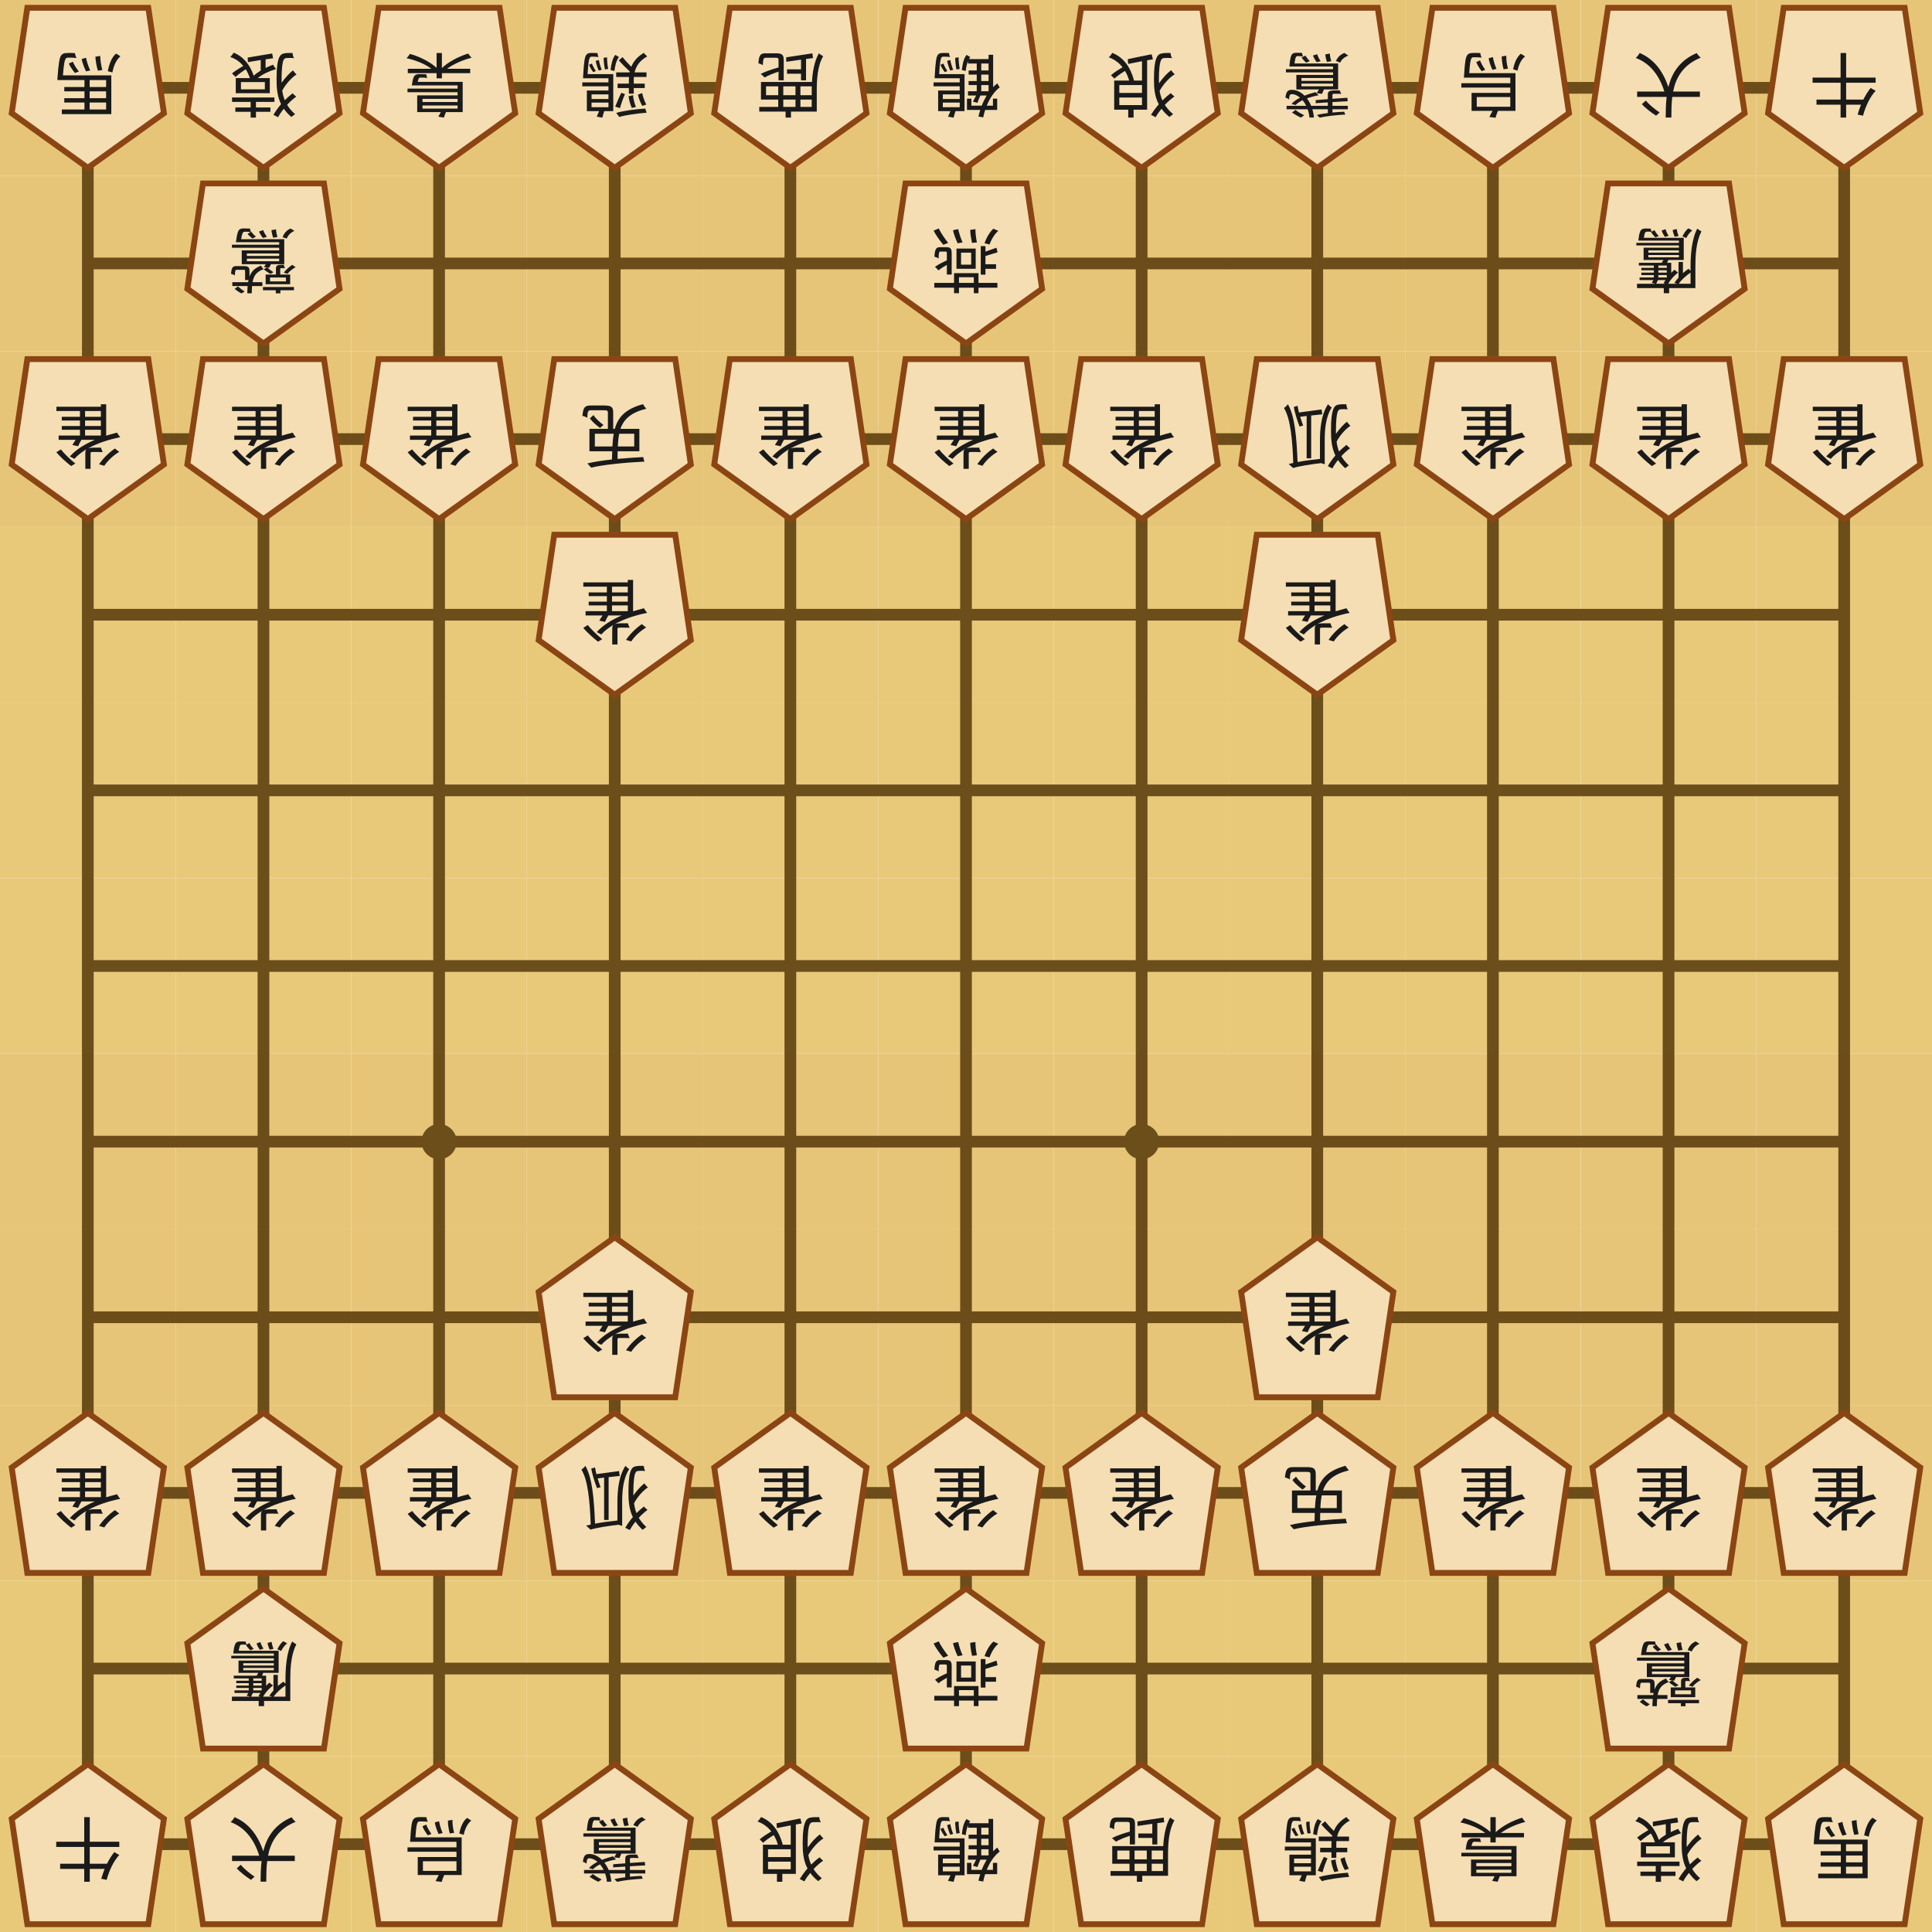
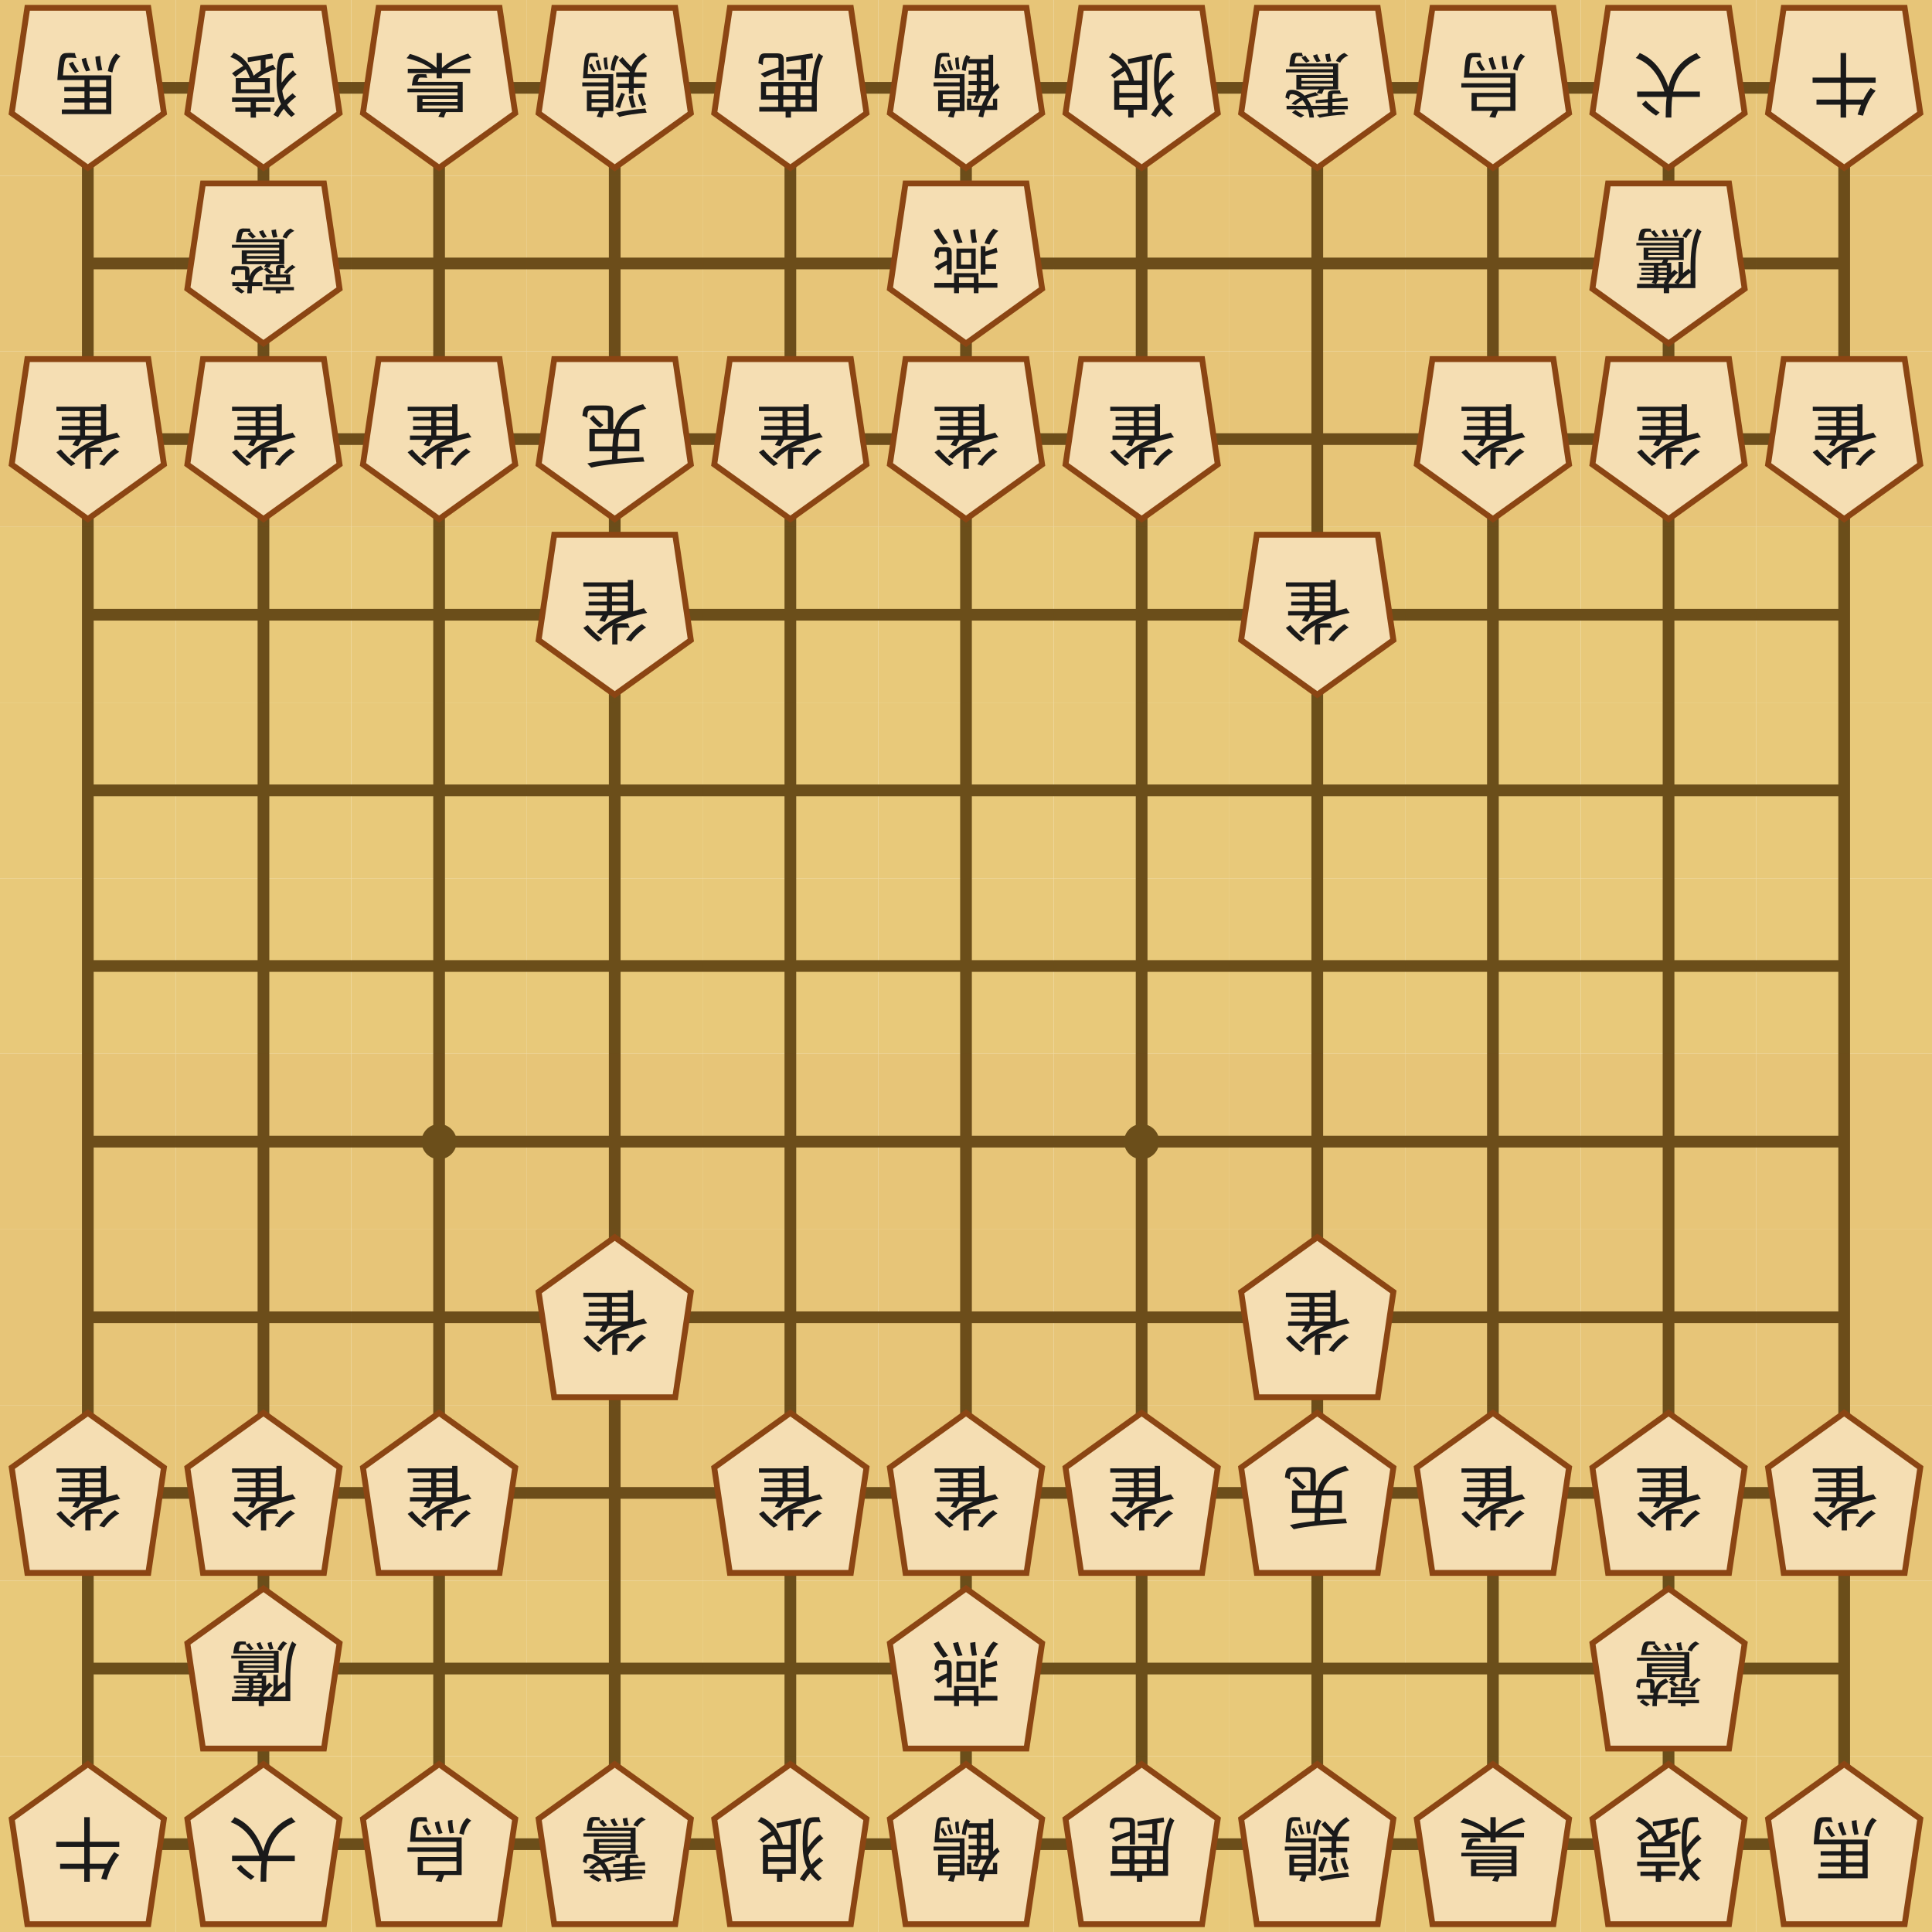
<svg xmlns="http://www.w3.org/2000/svg" viewBox="0 0 330 330" width="330" height="330">
  <defs>
    <symbol id="piece-mce-shogi-fairy-wLH" viewBox="0 0 45 45">
      <polygon points="22.5,2 42,16 38,43 7,43 3,16" fill="#f5deb3" stroke="#8b4513" stroke-width="1.5" />
      <text x="22.5" y="30" text-anchor="middle" font-size="18" font-family="serif" fill="#1a1a1a">馬</text>
    </symbol>
    <symbol id="piece-mce-shogi-fairy-wCM" viewBox="0 0 45 45">
      <polygon points="22.5,2 42,16 38,43 7,43 3,16" fill="#f5deb3" stroke="#8b4513" stroke-width="1.5" />
      <text x="22.5" y="30" text-anchor="middle" font-size="18" font-family="serif" fill="#1a1a1a">猿</text>
    </symbol>
    <symbol id="piece-mce-shogi-fairy-wSO" viewBox="0 0 45 45">
      <polygon points="22.5,2 42,16 38,43 7,43 3,16" fill="#f5deb3" stroke="#8b4513" stroke-width="1.5" />
      <text x="22.5" y="30" text-anchor="middle" font-size="18" font-family="serif" fill="#1a1a1a">梟</text>
    </symbol>
    <symbol id="piece-mce-shogi-fairy-wFC" viewBox="0 0 45 45">
      <polygon points="22.5,2 42,16 38,43 7,43 3,16" fill="#f5deb3" stroke="#8b4513" stroke-width="1.5" />
      <text x="22.5" y="30" text-anchor="middle" font-size="18" font-family="serif" fill="#1a1a1a">鶏</text>
    </symbol>
    <symbol id="piece-mce-shogi-fairy-wVS" viewBox="0 0 45 45">
      <polygon points="22.5,2 42,16 38,43 7,43 3,16" fill="#f5deb3" stroke="#8b4513" stroke-width="1.5" />
      <text x="22.5" y="30" text-anchor="middle" font-size="18" font-family="serif" fill="#1a1a1a">鹿</text>
    </symbol>
    <symbol id="piece-mce-shogi-fairy-wCK" viewBox="0 0 45 45">
      <polygon points="22.5,2 42,16 38,43 7,43 3,16" fill="#f5deb3" stroke="#8b4513" stroke-width="1.5" />
      <text x="22.5" y="30" text-anchor="middle" font-size="18" font-family="serif" fill="#1a1a1a">鶴</text>
    </symbol>
    <symbol id="piece-mce-shogi-fairy-wVW" viewBox="0 0 45 45">
      <polygon points="22.5,2 42,16 38,43 7,43 3,16" fill="#f5deb3" stroke="#8b4513" stroke-width="1.5" />
      <text x="22.5" y="30" text-anchor="middle" font-size="18" font-family="serif" fill="#1a1a1a">狼</text>
    </symbol>
    <symbol id="piece-mce-shogi-fairy-wFG" viewBox="0 0 45 45">
      <polygon points="22.5,2 42,16 38,43 7,43 3,16" fill="#f5deb3" stroke="#8b4513" stroke-width="1.5" />
      <text x="22.5" y="30" text-anchor="middle" font-size="18" font-family="serif" fill="#1a1a1a">鵞</text>
    </symbol>
    <symbol id="piece-mce-shogi-fairy-wSC" viewBox="0 0 45 45">
      <polygon points="22.5,2 42,16 38,43 7,43 3,16" fill="#f5deb3" stroke="#8b4513" stroke-width="1.5" />
      <text x="22.5" y="30" text-anchor="middle" font-size="18" font-family="serif" fill="#1a1a1a">烏</text>
    </symbol>
    <symbol id="piece-mce-shogi-fairy-wBD" viewBox="0 0 45 45">
      <polygon points="22.5,2 42,16 38,43 7,43 3,16" fill="#f5deb3" stroke="#8b4513" stroke-width="1.5" />
      <text x="22.5" y="30" text-anchor="middle" font-size="18" font-family="serif" fill="#1a1a1a">犬</text>
    </symbol>
    <symbol id="piece-mce-shogi-fairy-wOC" viewBox="0 0 45 45">
      <polygon points="22.5,2 42,16 38,43 7,43 3,16" fill="#f5deb3" stroke="#8b4513" stroke-width="1.5" />
      <text x="22.5" y="30" text-anchor="middle" font-size="18" font-family="serif" fill="#1a1a1a">牛</text>
    </symbol>
    <symbol id="piece-mce-shogi-fairy-wCE" viewBox="0 0 45 45">
      <polygon points="22.5,2 42,16 38,43 7,43 3,16" fill="#f5deb3" stroke="#8b4513" stroke-width="1.5" />
      <text x="22.5" y="30" text-anchor="middle" font-size="18" font-family="serif" fill="#1a1a1a">鷲</text>
    </symbol>
    <symbol id="piece-mce-shogi-fairy-wSW" viewBox="0 0 45 45">
      <polygon points="22.5,2 42,16 38,43 7,43 3,16" fill="#f5deb3" stroke="#8b4513" stroke-width="1.5" />
      <text x="22.5" y="30" text-anchor="middle" font-size="18" font-family="serif" fill="#1a1a1a">燕</text>
    </symbol>
    <symbol id="piece-mce-shogi-fairy-wFF" viewBox="0 0 45 45">
      <polygon points="22.5,2 42,16 38,43 7,43 3,16" fill="#f5deb3" stroke="#8b4513" stroke-width="1.5" />
      <text x="22.5" y="30" text-anchor="middle" font-size="18" font-family="serif" fill="#1a1a1a">鷹</text>
    </symbol>
    <symbol id="piece-mce-shogi-fairy-wSP" viewBox="0 0 45 45">
      <polygon points="22.5,2 42,16 38,43 7,43 3,16" fill="#f5deb3" stroke="#8b4513" stroke-width="1.5" />
      <text x="22.5" y="30" text-anchor="middle" font-size="18" font-family="serif" fill="#1a1a1a">雀</text>
    </symbol>
    <symbol id="piece-mce-shogi-fairy-wRR" viewBox="0 0 45 45">
      <polygon points="22.5,2 42,16 38,43 7,43 3,16" fill="#f5deb3" stroke="#8b4513" stroke-width="1.5" />
      <text x="22.5" y="30" text-anchor="middle" font-size="18" font-family="serif" fill="#1a1a1a">兎</text>
    </symbol>
-     <symbol id="piece-mce-shogi-fairy-wTF" viewBox="0 0 45 45">
-       <polygon points="22.5,2 42,16 38,43 7,43 3,16" fill="#f5deb3" stroke="#8b4513" stroke-width="1.5" />
-       <text x="22.5" y="30" text-anchor="middle" font-size="18" font-family="serif" fill="#1a1a1a">狐</text>
-     </symbol>
    <symbol id="piece-mce-shogi-fairy-bSP" viewBox="0 0 45 45">
      <polygon points="22.5,43 3,29 7,2 38,2 42,29" fill="#f5deb3" stroke="#8b4513" stroke-width="1.5" />
      <text x="22.5" y="28" text-anchor="middle" font-size="18" font-family="serif" fill="#1a1a1a">雀</text>
-     </symbol>
-     <symbol id="piece-mce-shogi-fairy-bTF" viewBox="0 0 45 45">
-       <polygon points="22.5,43 3,29 7,2 38,2 42,29" fill="#f5deb3" stroke="#8b4513" stroke-width="1.5" />
-       <text x="22.5" y="28" text-anchor="middle" font-size="18" font-family="serif" fill="#1a1a1a">狐</text>
    </symbol>
    <symbol id="piece-mce-shogi-fairy-bRR" viewBox="0 0 45 45">
      <polygon points="22.5,43 3,29 7,2 38,2 42,29" fill="#f5deb3" stroke="#8b4513" stroke-width="1.5" />
      <text x="22.5" y="28" text-anchor="middle" font-size="18" font-family="serif" fill="#1a1a1a">兎</text>
    </symbol>
    <symbol id="piece-mce-shogi-fairy-bFF" viewBox="0 0 45 45">
      <polygon points="22.5,43 3,29 7,2 38,2 42,29" fill="#f5deb3" stroke="#8b4513" stroke-width="1.5" />
      <text x="22.5" y="28" text-anchor="middle" font-size="18" font-family="serif" fill="#1a1a1a">鷹</text>
    </symbol>
    <symbol id="piece-mce-shogi-fairy-bSW" viewBox="0 0 45 45">
      <polygon points="22.5,43 3,29 7,2 38,2 42,29" fill="#f5deb3" stroke="#8b4513" stroke-width="1.5" />
      <text x="22.5" y="28" text-anchor="middle" font-size="18" font-family="serif" fill="#1a1a1a">燕</text>
    </symbol>
    <symbol id="piece-mce-shogi-fairy-bCE" viewBox="0 0 45 45">
      <polygon points="22.5,43 3,29 7,2 38,2 42,29" fill="#f5deb3" stroke="#8b4513" stroke-width="1.5" />
      <text x="22.5" y="28" text-anchor="middle" font-size="18" font-family="serif" fill="#1a1a1a">鷲</text>
    </symbol>
    <symbol id="piece-mce-shogi-fairy-bOC" viewBox="0 0 45 45">
      <polygon points="22.5,43 3,29 7,2 38,2 42,29" fill="#f5deb3" stroke="#8b4513" stroke-width="1.5" />
      <text x="22.5" y="28" text-anchor="middle" font-size="18" font-family="serif" fill="#1a1a1a">牛</text>
    </symbol>
    <symbol id="piece-mce-shogi-fairy-bBD" viewBox="0 0 45 45">
      <polygon points="22.5,43 3,29 7,2 38,2 42,29" fill="#f5deb3" stroke="#8b4513" stroke-width="1.5" />
      <text x="22.5" y="28" text-anchor="middle" font-size="18" font-family="serif" fill="#1a1a1a">犬</text>
    </symbol>
    <symbol id="piece-mce-shogi-fairy-bSC" viewBox="0 0 45 45">
      <polygon points="22.5,43 3,29 7,2 38,2 42,29" fill="#f5deb3" stroke="#8b4513" stroke-width="1.5" />
      <text x="22.5" y="28" text-anchor="middle" font-size="18" font-family="serif" fill="#1a1a1a">烏</text>
    </symbol>
    <symbol id="piece-mce-shogi-fairy-bFG" viewBox="0 0 45 45">
      <polygon points="22.5,43 3,29 7,2 38,2 42,29" fill="#f5deb3" stroke="#8b4513" stroke-width="1.5" />
      <text x="22.5" y="28" text-anchor="middle" font-size="18" font-family="serif" fill="#1a1a1a">鵞</text>
    </symbol>
    <symbol id="piece-mce-shogi-fairy-bVW" viewBox="0 0 45 45">
      <polygon points="22.5,43 3,29 7,2 38,2 42,29" fill="#f5deb3" stroke="#8b4513" stroke-width="1.5" />
      <text x="22.5" y="28" text-anchor="middle" font-size="18" font-family="serif" fill="#1a1a1a">狼</text>
    </symbol>
    <symbol id="piece-mce-shogi-fairy-bCK" viewBox="0 0 45 45">
      <polygon points="22.5,43 3,29 7,2 38,2 42,29" fill="#f5deb3" stroke="#8b4513" stroke-width="1.5" />
      <text x="22.5" y="28" text-anchor="middle" font-size="18" font-family="serif" fill="#1a1a1a">鶴</text>
    </symbol>
    <symbol id="piece-mce-shogi-fairy-bVS" viewBox="0 0 45 45">
      <polygon points="22.5,43 3,29 7,2 38,2 42,29" fill="#f5deb3" stroke="#8b4513" stroke-width="1.5" />
      <text x="22.5" y="28" text-anchor="middle" font-size="18" font-family="serif" fill="#1a1a1a">鹿</text>
    </symbol>
    <symbol id="piece-mce-shogi-fairy-bFC" viewBox="0 0 45 45">
      <polygon points="22.5,43 3,29 7,2 38,2 42,29" fill="#f5deb3" stroke="#8b4513" stroke-width="1.5" />
      <text x="22.5" y="28" text-anchor="middle" font-size="18" font-family="serif" fill="#1a1a1a">鶏</text>
    </symbol>
    <symbol id="piece-mce-shogi-fairy-bSO" viewBox="0 0 45 45">
      <polygon points="22.5,43 3,29 7,2 38,2 42,29" fill="#f5deb3" stroke="#8b4513" stroke-width="1.5" />
      <text x="22.5" y="28" text-anchor="middle" font-size="18" font-family="serif" fill="#1a1a1a">梟</text>
    </symbol>
    <symbol id="piece-mce-shogi-fairy-bCM" viewBox="0 0 45 45">
      <polygon points="22.5,43 3,29 7,2 38,2 42,29" fill="#f5deb3" stroke="#8b4513" stroke-width="1.5" />
      <text x="22.5" y="28" text-anchor="middle" font-size="18" font-family="serif" fill="#1a1a1a">猿</text>
    </symbol>
    <symbol id="piece-mce-shogi-fairy-bLH" viewBox="0 0 45 45">
      <polygon points="22.5,43 3,29 7,2 38,2 42,29" fill="#f5deb3" stroke="#8b4513" stroke-width="1.5" />
      <text x="22.5" y="28" text-anchor="middle" font-size="18" font-family="serif" fill="#1a1a1a">馬</text>
    </symbol>
  </defs>
  <rect x="0" y="0" width="30" height="30" fill="#e8c97a" data-sq="a11" class="board-cell" />
  <rect x="30" y="0" width="30" height="30" fill="#e8c97a" data-sq="b11" class="board-cell" />
  <rect x="60" y="0" width="30" height="30" fill="#e8c97a" data-sq="c11" class="board-cell" />
  <rect x="90" y="0" width="30" height="30" fill="#e8c97a" data-sq="d11" class="board-cell" />
  <rect x="120" y="0" width="30" height="30" fill="#e8c97a" data-sq="e11" class="board-cell" />
  <rect x="150" y="0" width="30" height="30" fill="#e8c97a" data-sq="f11" class="board-cell" />
  <rect x="180" y="0" width="30" height="30" fill="#e8c97a" data-sq="g11" class="board-cell" />
  <rect x="210" y="0" width="30" height="30" fill="#e8c97a" data-sq="h11" class="board-cell" />
  <rect x="240" y="0" width="30" height="30" fill="#e8c97a" data-sq="i11" class="board-cell" />
  <rect x="270" y="0" width="30" height="30" fill="#e8c97a" data-sq="j11" class="board-cell" />
  <rect x="300" y="0" width="30" height="30" fill="#e8c97a" data-sq="k11" class="board-cell" />
  <rect x="0" y="30" width="30" height="30" fill="#e8c97a" data-sq="a10" class="board-cell" />
  <rect x="30" y="30" width="30" height="30" fill="#e8c97a" data-sq="b10" class="board-cell" />
  <rect x="60" y="30" width="30" height="30" fill="#e8c97a" data-sq="c10" class="board-cell" />
  <rect x="90" y="30" width="30" height="30" fill="#e8c97a" data-sq="d10" class="board-cell" />
  <rect x="120" y="30" width="30" height="30" fill="#e8c97a" data-sq="e10" class="board-cell" />
  <rect x="150" y="30" width="30" height="30" fill="#e8c97a" data-sq="f10" class="board-cell" />
  <rect x="180" y="30" width="30" height="30" fill="#e8c97a" data-sq="g10" class="board-cell" />
  <rect x="210" y="30" width="30" height="30" fill="#e8c97a" data-sq="h10" class="board-cell" />
  <rect x="240" y="30" width="30" height="30" fill="#e8c97a" data-sq="i10" class="board-cell" />
  <rect x="270" y="30" width="30" height="30" fill="#e8c97a" data-sq="j10" class="board-cell" />
  <rect x="300" y="30" width="30" height="30" fill="#e8c97a" data-sq="k10" class="board-cell" />
  <rect x="0" y="60" width="30" height="30" fill="#e8c97a" data-sq="a9" class="board-cell" />
  <rect x="30" y="60" width="30" height="30" fill="#e8c97a" data-sq="b9" class="board-cell" />
  <rect x="60" y="60" width="30" height="30" fill="#e8c97a" data-sq="c9" class="board-cell" />
  <rect x="90" y="60" width="30" height="30" fill="#e8c97a" data-sq="d9" class="board-cell" />
  <rect x="120" y="60" width="30" height="30" fill="#e8c97a" data-sq="e9" class="board-cell" />
  <rect x="150" y="60" width="30" height="30" fill="#e8c97a" data-sq="f9" class="board-cell" />
  <rect x="180" y="60" width="30" height="30" fill="#e8c97a" data-sq="g9" class="board-cell" />
  <rect x="210" y="60" width="30" height="30" fill="#e8c97a" data-sq="h9" class="board-cell" />
  <rect x="240" y="60" width="30" height="30" fill="#e8c97a" data-sq="i9" class="board-cell" />
  <rect x="270" y="60" width="30" height="30" fill="#e8c97a" data-sq="j9" class="board-cell" />
  <rect x="300" y="60" width="30" height="30" fill="#e8c97a" data-sq="k9" class="board-cell" />
  <rect x="0" y="90" width="30" height="30" fill="#e8c97a" data-sq="a8" class="board-cell" />
  <rect x="30" y="90" width="30" height="30" fill="#e8c97a" data-sq="b8" class="board-cell" />
  <rect x="60" y="90" width="30" height="30" fill="#e8c97a" data-sq="c8" class="board-cell" />
  <rect x="90" y="90" width="30" height="30" fill="#e8c97a" data-sq="d8" class="board-cell" />
  <rect x="120" y="90" width="30" height="30" fill="#e8c97a" data-sq="e8" class="board-cell" />
  <rect x="150" y="90" width="30" height="30" fill="#e8c97a" data-sq="f8" class="board-cell" />
  <rect x="180" y="90" width="30" height="30" fill="#e8c97a" data-sq="g8" class="board-cell" />
  <rect x="210" y="90" width="30" height="30" fill="#e8c97a" data-sq="h8" class="board-cell" />
  <rect x="240" y="90" width="30" height="30" fill="#e8c97a" data-sq="i8" class="board-cell" />
  <rect x="270" y="90" width="30" height="30" fill="#e8c97a" data-sq="j8" class="board-cell" />
  <rect x="300" y="90" width="30" height="30" fill="#e8c97a" data-sq="k8" class="board-cell" />
  <rect x="0" y="120" width="30" height="30" fill="#e8c97a" data-sq="a7" class="board-cell" />
  <rect x="30" y="120" width="30" height="30" fill="#e8c97a" data-sq="b7" class="board-cell" />
  <rect x="60" y="120" width="30" height="30" fill="#e8c97a" data-sq="c7" class="board-cell" />
  <rect x="90" y="120" width="30" height="30" fill="#e8c97a" data-sq="d7" class="board-cell" />
  <rect x="120" y="120" width="30" height="30" fill="#e8c97a" data-sq="e7" class="board-cell" />
  <rect x="150" y="120" width="30" height="30" fill="#e8c97a" data-sq="f7" class="board-cell" />
  <rect x="180" y="120" width="30" height="30" fill="#e8c97a" data-sq="g7" class="board-cell" />
  <rect x="210" y="120" width="30" height="30" fill="#e8c97a" data-sq="h7" class="board-cell" />
  <rect x="240" y="120" width="30" height="30" fill="#e8c97a" data-sq="i7" class="board-cell" />
  <rect x="270" y="120" width="30" height="30" fill="#e8c97a" data-sq="j7" class="board-cell" />
  <rect x="300" y="120" width="30" height="30" fill="#e8c97a" data-sq="k7" class="board-cell" />
  <rect x="0" y="150" width="30" height="30" fill="#e8c97a" data-sq="a6" class="board-cell" />
  <rect x="30" y="150" width="30" height="30" fill="#e8c97a" data-sq="b6" class="board-cell" />
  <rect x="60" y="150" width="30" height="30" fill="#e8c97a" data-sq="c6" class="board-cell" />
  <rect x="90" y="150" width="30" height="30" fill="#e8c97a" data-sq="d6" class="board-cell" />
  <rect x="120" y="150" width="30" height="30" fill="#e8c97a" data-sq="e6" class="board-cell" />
  <rect x="150" y="150" width="30" height="30" fill="#e8c97a" data-sq="f6" class="board-cell" />
  <rect x="180" y="150" width="30" height="30" fill="#e8c97a" data-sq="g6" class="board-cell" />
  <rect x="210" y="150" width="30" height="30" fill="#e8c97a" data-sq="h6" class="board-cell" />
  <rect x="240" y="150" width="30" height="30" fill="#e8c97a" data-sq="i6" class="board-cell" />
  <rect x="270" y="150" width="30" height="30" fill="#e8c97a" data-sq="j6" class="board-cell" />
  <rect x="300" y="150" width="30" height="30" fill="#e8c97a" data-sq="k6" class="board-cell" />
  <rect x="0" y="180" width="30" height="30" fill="#e8c97a" data-sq="a5" class="board-cell" />
  <rect x="30" y="180" width="30" height="30" fill="#e8c97a" data-sq="b5" class="board-cell" />
  <rect x="60" y="180" width="30" height="30" fill="#e8c97a" data-sq="c5" class="board-cell" />
  <rect x="90" y="180" width="30" height="30" fill="#e8c97a" data-sq="d5" class="board-cell" />
  <rect x="120" y="180" width="30" height="30" fill="#e8c97a" data-sq="e5" class="board-cell" />
  <rect x="150" y="180" width="30" height="30" fill="#e8c97a" data-sq="f5" class="board-cell" />
  <rect x="180" y="180" width="30" height="30" fill="#e8c97a" data-sq="g5" class="board-cell" />
  <rect x="210" y="180" width="30" height="30" fill="#e8c97a" data-sq="h5" class="board-cell" />
  <rect x="240" y="180" width="30" height="30" fill="#e8c97a" data-sq="i5" class="board-cell" />
  <rect x="270" y="180" width="30" height="30" fill="#e8c97a" data-sq="j5" class="board-cell" />
  <rect x="300" y="180" width="30" height="30" fill="#e8c97a" data-sq="k5" class="board-cell" />
  <rect x="0" y="210" width="30" height="30" fill="#e8c97a" data-sq="a4" class="board-cell" />
  <rect x="30" y="210" width="30" height="30" fill="#e8c97a" data-sq="b4" class="board-cell" />
  <rect x="60" y="210" width="30" height="30" fill="#e8c97a" data-sq="c4" class="board-cell" />
  <rect x="90" y="210" width="30" height="30" fill="#e8c97a" data-sq="d4" class="board-cell" />
  <rect x="120" y="210" width="30" height="30" fill="#e8c97a" data-sq="e4" class="board-cell" />
  <rect x="150" y="210" width="30" height="30" fill="#e8c97a" data-sq="f4" class="board-cell" />
  <rect x="180" y="210" width="30" height="30" fill="#e8c97a" data-sq="g4" class="board-cell" />
  <rect x="210" y="210" width="30" height="30" fill="#e8c97a" data-sq="h4" class="board-cell" />
  <rect x="240" y="210" width="30" height="30" fill="#e8c97a" data-sq="i4" class="board-cell" />
  <rect x="270" y="210" width="30" height="30" fill="#e8c97a" data-sq="j4" class="board-cell" />
  <rect x="300" y="210" width="30" height="30" fill="#e8c97a" data-sq="k4" class="board-cell" />
  <rect x="0" y="240" width="30" height="30" fill="#e8c97a" data-sq="a3" class="board-cell" />
  <rect x="30" y="240" width="30" height="30" fill="#e8c97a" data-sq="b3" class="board-cell" />
  <rect x="60" y="240" width="30" height="30" fill="#e8c97a" data-sq="c3" class="board-cell" />
  <rect x="90" y="240" width="30" height="30" fill="#e8c97a" data-sq="d3" class="board-cell" />
  <rect x="120" y="240" width="30" height="30" fill="#e8c97a" data-sq="e3" class="board-cell" />
  <rect x="150" y="240" width="30" height="30" fill="#e8c97a" data-sq="f3" class="board-cell" />
  <rect x="180" y="240" width="30" height="30" fill="#e8c97a" data-sq="g3" class="board-cell" />
  <rect x="210" y="240" width="30" height="30" fill="#e8c97a" data-sq="h3" class="board-cell" />
  <rect x="240" y="240" width="30" height="30" fill="#e8c97a" data-sq="i3" class="board-cell" />
  <rect x="270" y="240" width="30" height="30" fill="#e8c97a" data-sq="j3" class="board-cell" />
  <rect x="300" y="240" width="30" height="30" fill="#e8c97a" data-sq="k3" class="board-cell" />
  <rect x="0" y="270" width="30" height="30" fill="#e8c97a" data-sq="a2" class="board-cell" />
  <rect x="30" y="270" width="30" height="30" fill="#e8c97a" data-sq="b2" class="board-cell" />
  <rect x="60" y="270" width="30" height="30" fill="#e8c97a" data-sq="c2" class="board-cell" />
  <rect x="90" y="270" width="30" height="30" fill="#e8c97a" data-sq="d2" class="board-cell" />
  <rect x="120" y="270" width="30" height="30" fill="#e8c97a" data-sq="e2" class="board-cell" />
  <rect x="150" y="270" width="30" height="30" fill="#e8c97a" data-sq="f2" class="board-cell" />
  <rect x="180" y="270" width="30" height="30" fill="#e8c97a" data-sq="g2" class="board-cell" />
  <rect x="210" y="270" width="30" height="30" fill="#e8c97a" data-sq="h2" class="board-cell" />
  <rect x="240" y="270" width="30" height="30" fill="#e8c97a" data-sq="i2" class="board-cell" />
  <rect x="270" y="270" width="30" height="30" fill="#e8c97a" data-sq="j2" class="board-cell" />
  <rect x="300" y="270" width="30" height="30" fill="#e8c97a" data-sq="k2" class="board-cell" />
  <rect x="0" y="300" width="30" height="30" fill="#e8c97a" data-sq="a1" class="board-cell" />
  <rect x="30" y="300" width="30" height="30" fill="#e8c97a" data-sq="b1" class="board-cell" />
  <rect x="60" y="300" width="30" height="30" fill="#e8c97a" data-sq="c1" class="board-cell" />
  <rect x="90" y="300" width="30" height="30" fill="#e8c97a" data-sq="d1" class="board-cell" />
  <rect x="120" y="300" width="30" height="30" fill="#e8c97a" data-sq="e1" class="board-cell" />
  <rect x="150" y="300" width="30" height="30" fill="#e8c97a" data-sq="f1" class="board-cell" />
  <rect x="180" y="300" width="30" height="30" fill="#e8c97a" data-sq="g1" class="board-cell" />
  <rect x="210" y="300" width="30" height="30" fill="#e8c97a" data-sq="h1" class="board-cell" />
  <rect x="240" y="300" width="30" height="30" fill="#e8c97a" data-sq="i1" class="board-cell" />
  <rect x="270" y="300" width="30" height="30" fill="#e8c97a" data-sq="j1" class="board-cell" />
  <rect x="300" y="300" width="30" height="30" fill="#e8c97a" data-sq="k1" class="board-cell" />
  <line x1="15" y1="15" x2="315" y2="15" pointer-events="none" stroke="#6b4e1a" stroke-width="2" />
  <line x1="15" y1="45" x2="315" y2="45" pointer-events="none" stroke="#6b4e1a" stroke-width="2" />
  <line x1="15" y1="75" x2="315" y2="75" pointer-events="none" stroke="#6b4e1a" stroke-width="2" />
  <line x1="15" y1="105" x2="315" y2="105" pointer-events="none" stroke="#6b4e1a" stroke-width="2" />
  <line x1="15" y1="135" x2="315" y2="135" pointer-events="none" stroke="#6b4e1a" stroke-width="2" />
  <line x1="15" y1="165" x2="315" y2="165" pointer-events="none" stroke="#6b4e1a" stroke-width="2" />
  <line x1="15" y1="195" x2="315" y2="195" pointer-events="none" stroke="#6b4e1a" stroke-width="2" />
  <line x1="15" y1="225" x2="315" y2="225" pointer-events="none" stroke="#6b4e1a" stroke-width="2" />
  <line x1="15" y1="255" x2="315" y2="255" pointer-events="none" stroke="#6b4e1a" stroke-width="2" />
  <line x1="15" y1="285" x2="315" y2="285" pointer-events="none" stroke="#6b4e1a" stroke-width="2" />
  <line x1="15" y1="315" x2="315" y2="315" pointer-events="none" stroke="#6b4e1a" stroke-width="2" />
  <line x1="15" y1="15" x2="15" y2="315" pointer-events="none" stroke="#6b4e1a" stroke-width="2" />
  <line x1="45" y1="15" x2="45" y2="315" pointer-events="none" stroke="#6b4e1a" stroke-width="2" />
  <line x1="75" y1="15" x2="75" y2="315" pointer-events="none" stroke="#6b4e1a" stroke-width="2" />
  <line x1="105" y1="15" x2="105" y2="315" pointer-events="none" stroke="#6b4e1a" stroke-width="2" />
  <line x1="135" y1="15" x2="135" y2="315" pointer-events="none" stroke="#6b4e1a" stroke-width="2" />
  <line x1="165" y1="15" x2="165" y2="315" pointer-events="none" stroke="#6b4e1a" stroke-width="2" />
  <line x1="195" y1="15" x2="195" y2="315" pointer-events="none" stroke="#6b4e1a" stroke-width="2" />
  <line x1="225" y1="15" x2="225" y2="315" pointer-events="none" stroke="#6b4e1a" stroke-width="2" />
  <line x1="255" y1="15" x2="255" y2="315" pointer-events="none" stroke="#6b4e1a" stroke-width="2" />
  <line x1="285" y1="15" x2="285" y2="315" pointer-events="none" stroke="#6b4e1a" stroke-width="2" />
  <line x1="315" y1="15" x2="315" y2="315" pointer-events="none" stroke="#6b4e1a" stroke-width="2" />
  <rect x="0" y="0" width="30" height="30" fill="rgba(180, 60, 40, 0.08)" opacity="0.3" pointer-events="none" />
  <rect x="30" y="0" width="30" height="30" fill="rgba(180, 60, 40, 0.08)" opacity="0.3" pointer-events="none" />
  <rect x="60" y="0" width="30" height="30" fill="rgba(180, 60, 40, 0.08)" opacity="0.3" pointer-events="none" />
  <rect x="90" y="0" width="30" height="30" fill="rgba(180, 60, 40, 0.08)" opacity="0.3" pointer-events="none" />
  <rect x="120" y="0" width="30" height="30" fill="rgba(180, 60, 40, 0.08)" opacity="0.3" pointer-events="none" />
  <rect x="150" y="0" width="30" height="30" fill="rgba(180, 60, 40, 0.08)" opacity="0.3" pointer-events="none" />
  <rect x="180" y="0" width="30" height="30" fill="rgba(180, 60, 40, 0.08)" opacity="0.3" pointer-events="none" />
  <rect x="210" y="0" width="30" height="30" fill="rgba(180, 60, 40, 0.08)" opacity="0.3" pointer-events="none" />
  <rect x="240" y="0" width="30" height="30" fill="rgba(180, 60, 40, 0.08)" opacity="0.3" pointer-events="none" />
  <rect x="270" y="0" width="30" height="30" fill="rgba(180, 60, 40, 0.08)" opacity="0.3" pointer-events="none" />
  <rect x="300" y="0" width="30" height="30" fill="rgba(180, 60, 40, 0.08)" opacity="0.3" pointer-events="none" />
  <rect x="0" y="30" width="30" height="30" fill="rgba(180, 60, 40, 0.08)" opacity="0.3" pointer-events="none" />
  <rect x="30" y="30" width="30" height="30" fill="rgba(180, 60, 40, 0.08)" opacity="0.3" pointer-events="none" />
  <rect x="60" y="30" width="30" height="30" fill="rgba(180, 60, 40, 0.08)" opacity="0.3" pointer-events="none" />
  <rect x="90" y="30" width="30" height="30" fill="rgba(180, 60, 40, 0.08)" opacity="0.3" pointer-events="none" />
  <rect x="120" y="30" width="30" height="30" fill="rgba(180, 60, 40, 0.08)" opacity="0.3" pointer-events="none" />
  <rect x="150" y="30" width="30" height="30" fill="rgba(180, 60, 40, 0.08)" opacity="0.3" pointer-events="none" />
  <rect x="180" y="30" width="30" height="30" fill="rgba(180, 60, 40, 0.08)" opacity="0.3" pointer-events="none" />
  <rect x="210" y="30" width="30" height="30" fill="rgba(180, 60, 40, 0.08)" opacity="0.3" pointer-events="none" />
  <rect x="240" y="30" width="30" height="30" fill="rgba(180, 60, 40, 0.08)" opacity="0.3" pointer-events="none" />
  <rect x="270" y="30" width="30" height="30" fill="rgba(180, 60, 40, 0.08)" opacity="0.3" pointer-events="none" />
  <rect x="300" y="30" width="30" height="30" fill="rgba(180, 60, 40, 0.08)" opacity="0.3" pointer-events="none" />
  <rect x="0" y="60" width="30" height="30" fill="rgba(180, 60, 40, 0.08)" opacity="0.3" pointer-events="none" />
  <rect x="30" y="60" width="30" height="30" fill="rgba(180, 60, 40, 0.08)" opacity="0.3" pointer-events="none" />
  <rect x="60" y="60" width="30" height="30" fill="rgba(180, 60, 40, 0.08)" opacity="0.3" pointer-events="none" />
  <rect x="90" y="60" width="30" height="30" fill="rgba(180, 60, 40, 0.08)" opacity="0.3" pointer-events="none" />
  <rect x="120" y="60" width="30" height="30" fill="rgba(180, 60, 40, 0.08)" opacity="0.3" pointer-events="none" />
  <rect x="150" y="60" width="30" height="30" fill="rgba(180, 60, 40, 0.08)" opacity="0.3" pointer-events="none" />
  <rect x="180" y="60" width="30" height="30" fill="rgba(180, 60, 40, 0.08)" opacity="0.3" pointer-events="none" />
  <rect x="210" y="60" width="30" height="30" fill="rgba(180, 60, 40, 0.08)" opacity="0.3" pointer-events="none" />
  <rect x="240" y="60" width="30" height="30" fill="rgba(180, 60, 40, 0.08)" opacity="0.3" pointer-events="none" />
  <rect x="270" y="60" width="30" height="30" fill="rgba(180, 60, 40, 0.08)" opacity="0.3" pointer-events="none" />
  <rect x="300" y="60" width="30" height="30" fill="rgba(180, 60, 40, 0.08)" opacity="0.3" pointer-events="none" />
  <rect x="0" y="180" width="30" height="30" fill="rgba(180, 60, 40, 0.08)" opacity="0.3" pointer-events="none" />
  <rect x="30" y="180" width="30" height="30" fill="rgba(180, 60, 40, 0.08)" opacity="0.3" pointer-events="none" />
  <rect x="60" y="180" width="30" height="30" fill="rgba(180, 60, 40, 0.08)" opacity="0.3" pointer-events="none" />
  <rect x="90" y="180" width="30" height="30" fill="rgba(180, 60, 40, 0.08)" opacity="0.3" pointer-events="none" />
  <rect x="120" y="180" width="30" height="30" fill="rgba(180, 60, 40, 0.08)" opacity="0.3" pointer-events="none" />
  <rect x="150" y="180" width="30" height="30" fill="rgba(180, 60, 40, 0.08)" opacity="0.3" pointer-events="none" />
  <rect x="180" y="180" width="30" height="30" fill="rgba(180, 60, 40, 0.08)" opacity="0.3" pointer-events="none" />
  <rect x="210" y="180" width="30" height="30" fill="rgba(180, 60, 40, 0.08)" opacity="0.3" pointer-events="none" />
  <rect x="240" y="180" width="30" height="30" fill="rgba(180, 60, 40, 0.08)" opacity="0.3" pointer-events="none" />
  <rect x="270" y="180" width="30" height="30" fill="rgba(180, 60, 40, 0.08)" opacity="0.3" pointer-events="none" />
  <rect x="300" y="180" width="30" height="30" fill="rgba(180, 60, 40, 0.08)" opacity="0.3" pointer-events="none" />
  <rect x="0" y="210" width="30" height="30" fill="rgba(180, 60, 40, 0.08)" opacity="0.3" pointer-events="none" />
  <rect x="30" y="210" width="30" height="30" fill="rgba(180, 60, 40, 0.08)" opacity="0.3" pointer-events="none" />
  <rect x="60" y="210" width="30" height="30" fill="rgba(180, 60, 40, 0.08)" opacity="0.3" pointer-events="none" />
  <rect x="90" y="210" width="30" height="30" fill="rgba(180, 60, 40, 0.08)" opacity="0.3" pointer-events="none" />
  <rect x="120" y="210" width="30" height="30" fill="rgba(180, 60, 40, 0.08)" opacity="0.3" pointer-events="none" />
  <rect x="150" y="210" width="30" height="30" fill="rgba(180, 60, 40, 0.08)" opacity="0.3" pointer-events="none" />
  <rect x="180" y="210" width="30" height="30" fill="rgba(180, 60, 40, 0.08)" opacity="0.3" pointer-events="none" />
  <rect x="210" y="210" width="30" height="30" fill="rgba(180, 60, 40, 0.08)" opacity="0.3" pointer-events="none" />
  <rect x="240" y="210" width="30" height="30" fill="rgba(180, 60, 40, 0.08)" opacity="0.3" pointer-events="none" />
  <rect x="270" y="210" width="30" height="30" fill="rgba(180, 60, 40, 0.08)" opacity="0.3" pointer-events="none" />
  <rect x="300" y="210" width="30" height="30" fill="rgba(180, 60, 40, 0.08)" opacity="0.3" pointer-events="none" />
  <rect x="0" y="240" width="30" height="30" fill="rgba(180, 60, 40, 0.08)" opacity="0.3" pointer-events="none" />
  <rect x="30" y="240" width="30" height="30" fill="rgba(180, 60, 40, 0.08)" opacity="0.3" pointer-events="none" />
  <rect x="60" y="240" width="30" height="30" fill="rgba(180, 60, 40, 0.08)" opacity="0.3" pointer-events="none" />
  <rect x="90" y="240" width="30" height="30" fill="rgba(180, 60, 40, 0.08)" opacity="0.3" pointer-events="none" />
  <rect x="120" y="240" width="30" height="30" fill="rgba(180, 60, 40, 0.08)" opacity="0.3" pointer-events="none" />
  <rect x="150" y="240" width="30" height="30" fill="rgba(180, 60, 40, 0.08)" opacity="0.3" pointer-events="none" />
  <rect x="180" y="240" width="30" height="30" fill="rgba(180, 60, 40, 0.08)" opacity="0.3" pointer-events="none" />
  <rect x="210" y="240" width="30" height="30" fill="rgba(180, 60, 40, 0.08)" opacity="0.3" pointer-events="none" />
  <rect x="240" y="240" width="30" height="30" fill="rgba(180, 60, 40, 0.08)" opacity="0.3" pointer-events="none" />
  <rect x="270" y="240" width="30" height="30" fill="rgba(180, 60, 40, 0.08)" opacity="0.3" pointer-events="none" />
  <rect x="300" y="240" width="30" height="30" fill="rgba(180, 60, 40, 0.08)" opacity="0.3" pointer-events="none" />
  <circle cx="75" cy="75" r="3" fill="#6b4e1a" pointer-events="none" />
  <circle cx="195" cy="75" r="3" fill="#6b4e1a" pointer-events="none" />
  <circle cx="75" cy="195" r="3" fill="#6b4e1a" pointer-events="none" />
  <circle cx="195" cy="195" r="3" fill="#6b4e1a" pointer-events="none" />
  <g pointer-events="none">
    <g transform="rotate(180 15 15)">
      <use href="#piece-mce-shogi-fairy-wLH" x="0" y="0" width="30" height="30" />
    </g>
    <g transform="rotate(180 45 15)">
      <use href="#piece-mce-shogi-fairy-wCM" x="30" y="0" width="30" height="30" />
    </g>
    <g transform="rotate(180 75 15)">
      <use href="#piece-mce-shogi-fairy-wSO" x="60" y="0" width="30" height="30" />
    </g>
    <g transform="rotate(180 105 15)">
      <use href="#piece-mce-shogi-fairy-wFC" x="90" y="0" width="30" height="30" />
    </g>
    <g transform="rotate(180 135 15)">
      <use href="#piece-mce-shogi-fairy-wVS" x="120" y="0" width="30" height="30" />
    </g>
    <g transform="rotate(180 165 15)">
      <use href="#piece-mce-shogi-fairy-wCK" x="150" y="0" width="30" height="30" />
    </g>
    <g transform="rotate(180 195 15)">
      <use href="#piece-mce-shogi-fairy-wVW" x="180" y="0" width="30" height="30" />
    </g>
    <g transform="rotate(180 225 15)">
      <use href="#piece-mce-shogi-fairy-wFG" x="210" y="0" width="30" height="30" />
    </g>
    <g transform="rotate(180 255 15)">
      <use href="#piece-mce-shogi-fairy-wSC" x="240" y="0" width="30" height="30" />
    </g>
    <g transform="rotate(180 285 15)">
      <use href="#piece-mce-shogi-fairy-wBD" x="270" y="0" width="30" height="30" />
    </g>
    <g transform="rotate(180 315 15)">
      <use href="#piece-mce-shogi-fairy-wOC" x="300" y="0" width="30" height="30" />
    </g>
    <g transform="rotate(180 45 45)">
      <use href="#piece-mce-shogi-fairy-wCE" x="30" y="30" width="30" height="30" />
    </g>
    <g transform="rotate(180 165 45)">
      <use href="#piece-mce-shogi-fairy-wSW" x="150" y="30" width="30" height="30" />
    </g>
    <g transform="rotate(180 285 45)">
      <use href="#piece-mce-shogi-fairy-wFF" x="270" y="30" width="30" height="30" />
    </g>
    <g transform="rotate(180 15 75)">
      <use href="#piece-mce-shogi-fairy-wSP" x="0" y="60" width="30" height="30" />
    </g>
    <g transform="rotate(180 45 75)">
      <use href="#piece-mce-shogi-fairy-wSP" x="30" y="60" width="30" height="30" />
    </g>
    <g transform="rotate(180 75 75)">
      <use href="#piece-mce-shogi-fairy-wSP" x="60" y="60" width="30" height="30" />
    </g>
    <g transform="rotate(180 105 75)">
      <use href="#piece-mce-shogi-fairy-wRR" x="90" y="60" width="30" height="30" />
    </g>
    <g transform="rotate(180 135 75)">
      <use href="#piece-mce-shogi-fairy-wSP" x="120" y="60" width="30" height="30" />
    </g>
    <g transform="rotate(180 165 75)">
      <use href="#piece-mce-shogi-fairy-wSP" x="150" y="60" width="30" height="30" />
    </g>
    <g transform="rotate(180 195 75)">
      <use href="#piece-mce-shogi-fairy-wSP" x="180" y="60" width="30" height="30" />
    </g>
    <g transform="rotate(180 225 75)">
      <use href="#piece-mce-shogi-fairy-wTF" x="210" y="60" width="30" height="30" />
    </g>
    <g transform="rotate(180 255 75)">
      <use href="#piece-mce-shogi-fairy-wSP" x="240" y="60" width="30" height="30" />
    </g>
    <g transform="rotate(180 285 75)">
      <use href="#piece-mce-shogi-fairy-wSP" x="270" y="60" width="30" height="30" />
    </g>
    <g transform="rotate(180 315 75)">
      <use href="#piece-mce-shogi-fairy-wSP" x="300" y="60" width="30" height="30" />
    </g>
    <g transform="rotate(180 105 105)">
      <use href="#piece-mce-shogi-fairy-wSP" x="90" y="90" width="30" height="30" />
    </g>
    <g transform="rotate(180 225 105)">
      <use href="#piece-mce-shogi-fairy-wSP" x="210" y="90" width="30" height="30" />
    </g>
    <g transform="rotate(180 105 225)">
      <use href="#piece-mce-shogi-fairy-bSP" x="90" y="210" width="30" height="30" />
    </g>
    <g transform="rotate(180 225 225)">
      <use href="#piece-mce-shogi-fairy-bSP" x="210" y="210" width="30" height="30" />
    </g>
    <g transform="rotate(180 15 255)">
      <use href="#piece-mce-shogi-fairy-bSP" x="0" y="240" width="30" height="30" />
    </g>
    <g transform="rotate(180 45 255)">
      <use href="#piece-mce-shogi-fairy-bSP" x="30" y="240" width="30" height="30" />
    </g>
    <g transform="rotate(180 75 255)">
      <use href="#piece-mce-shogi-fairy-bSP" x="60" y="240" width="30" height="30" />
    </g>
    <g transform="rotate(180 105 255)">
      <use href="#piece-mce-shogi-fairy-bTF" x="90" y="240" width="30" height="30" />
    </g>
    <g transform="rotate(180 135 255)">
      <use href="#piece-mce-shogi-fairy-bSP" x="120" y="240" width="30" height="30" />
    </g>
    <g transform="rotate(180 165 255)">
      <use href="#piece-mce-shogi-fairy-bSP" x="150" y="240" width="30" height="30" />
    </g>
    <g transform="rotate(180 195 255)">
      <use href="#piece-mce-shogi-fairy-bSP" x="180" y="240" width="30" height="30" />
    </g>
    <g transform="rotate(180 225 255)">
      <use href="#piece-mce-shogi-fairy-bRR" x="210" y="240" width="30" height="30" />
    </g>
    <g transform="rotate(180 255 255)">
      <use href="#piece-mce-shogi-fairy-bSP" x="240" y="240" width="30" height="30" />
    </g>
    <g transform="rotate(180 285 255)">
      <use href="#piece-mce-shogi-fairy-bSP" x="270" y="240" width="30" height="30" />
    </g>
    <g transform="rotate(180 315 255)">
      <use href="#piece-mce-shogi-fairy-bSP" x="300" y="240" width="30" height="30" />
    </g>
    <g transform="rotate(180 45 285)">
      <use href="#piece-mce-shogi-fairy-bFF" x="30" y="270" width="30" height="30" />
    </g>
    <g transform="rotate(180 165 285)">
      <use href="#piece-mce-shogi-fairy-bSW" x="150" y="270" width="30" height="30" />
    </g>
    <g transform="rotate(180 285 285)">
      <use href="#piece-mce-shogi-fairy-bCE" x="270" y="270" width="30" height="30" />
    </g>
    <g transform="rotate(180 15 315)">
      <use href="#piece-mce-shogi-fairy-bOC" x="0" y="300" width="30" height="30" />
    </g>
    <g transform="rotate(180 45 315)">
      <use href="#piece-mce-shogi-fairy-bBD" x="30" y="300" width="30" height="30" />
    </g>
    <g transform="rotate(180 75 315)">
      <use href="#piece-mce-shogi-fairy-bSC" x="60" y="300" width="30" height="30" />
    </g>
    <g transform="rotate(180 105 315)">
      <use href="#piece-mce-shogi-fairy-bFG" x="90" y="300" width="30" height="30" />
    </g>
    <g transform="rotate(180 135 315)">
      <use href="#piece-mce-shogi-fairy-bVW" x="120" y="300" width="30" height="30" />
    </g>
    <g transform="rotate(180 165 315)">
      <use href="#piece-mce-shogi-fairy-bCK" x="150" y="300" width="30" height="30" />
    </g>
    <g transform="rotate(180 195 315)">
      <use href="#piece-mce-shogi-fairy-bVS" x="180" y="300" width="30" height="30" />
    </g>
    <g transform="rotate(180 225 315)">
      <use href="#piece-mce-shogi-fairy-bFC" x="210" y="300" width="30" height="30" />
    </g>
    <g transform="rotate(180 255 315)">
      <use href="#piece-mce-shogi-fairy-bSO" x="240" y="300" width="30" height="30" />
    </g>
    <g transform="rotate(180 285 315)">
      <use href="#piece-mce-shogi-fairy-bCM" x="270" y="300" width="30" height="30" />
    </g>
    <g transform="rotate(180 315 315)">
      <use href="#piece-mce-shogi-fairy-bLH" x="300" y="300" width="30" height="30" />
    </g>
  </g>
</svg>
